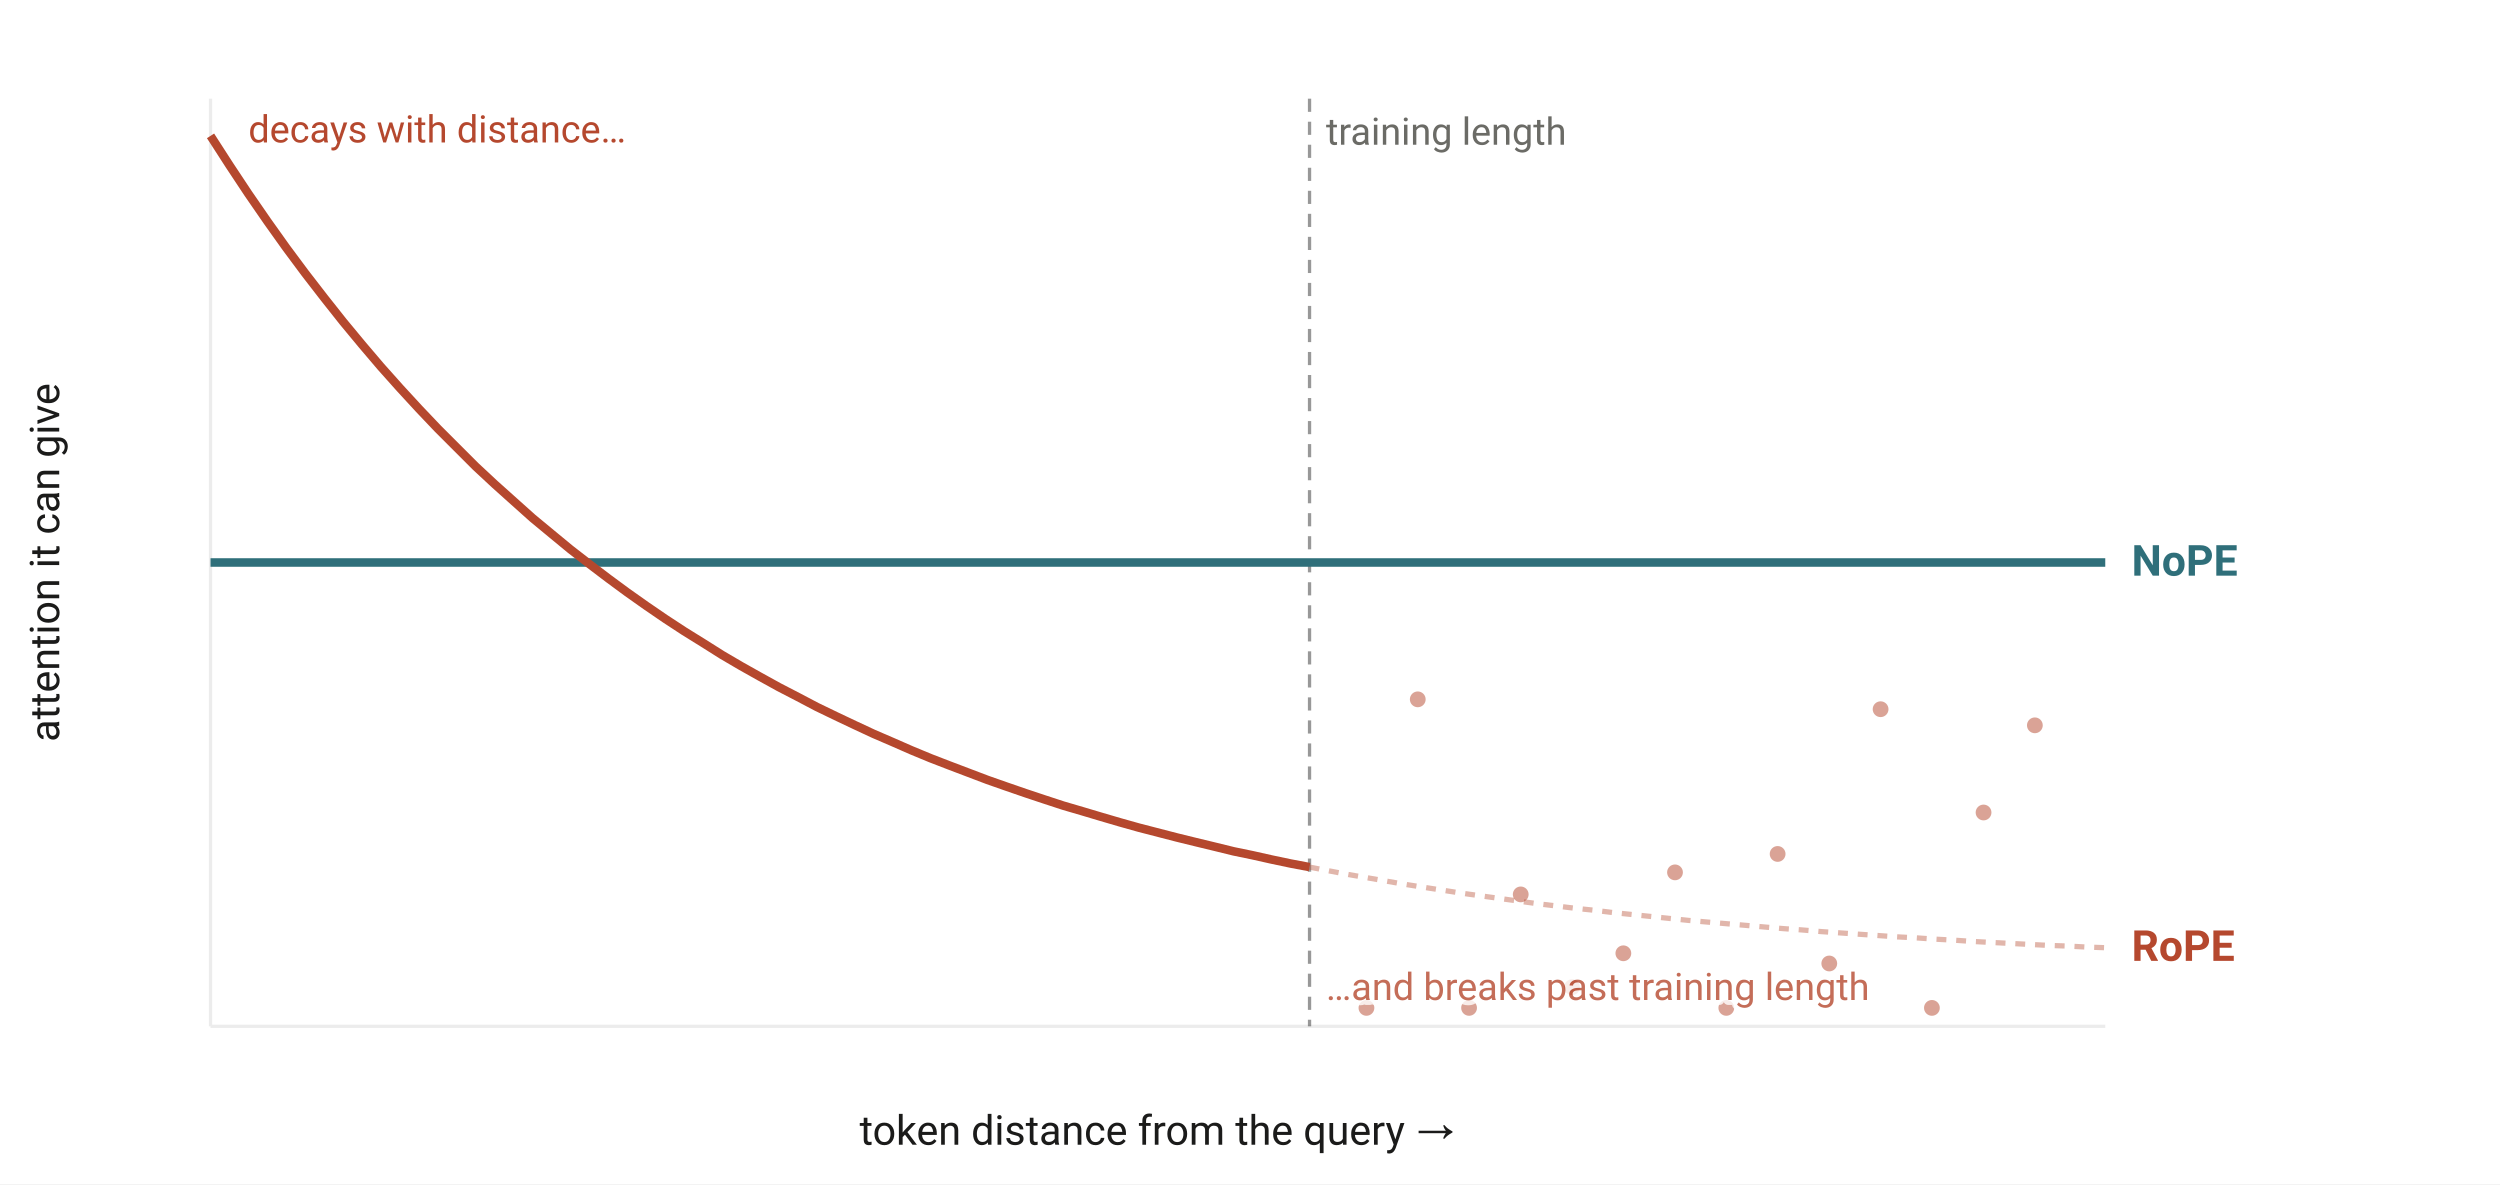
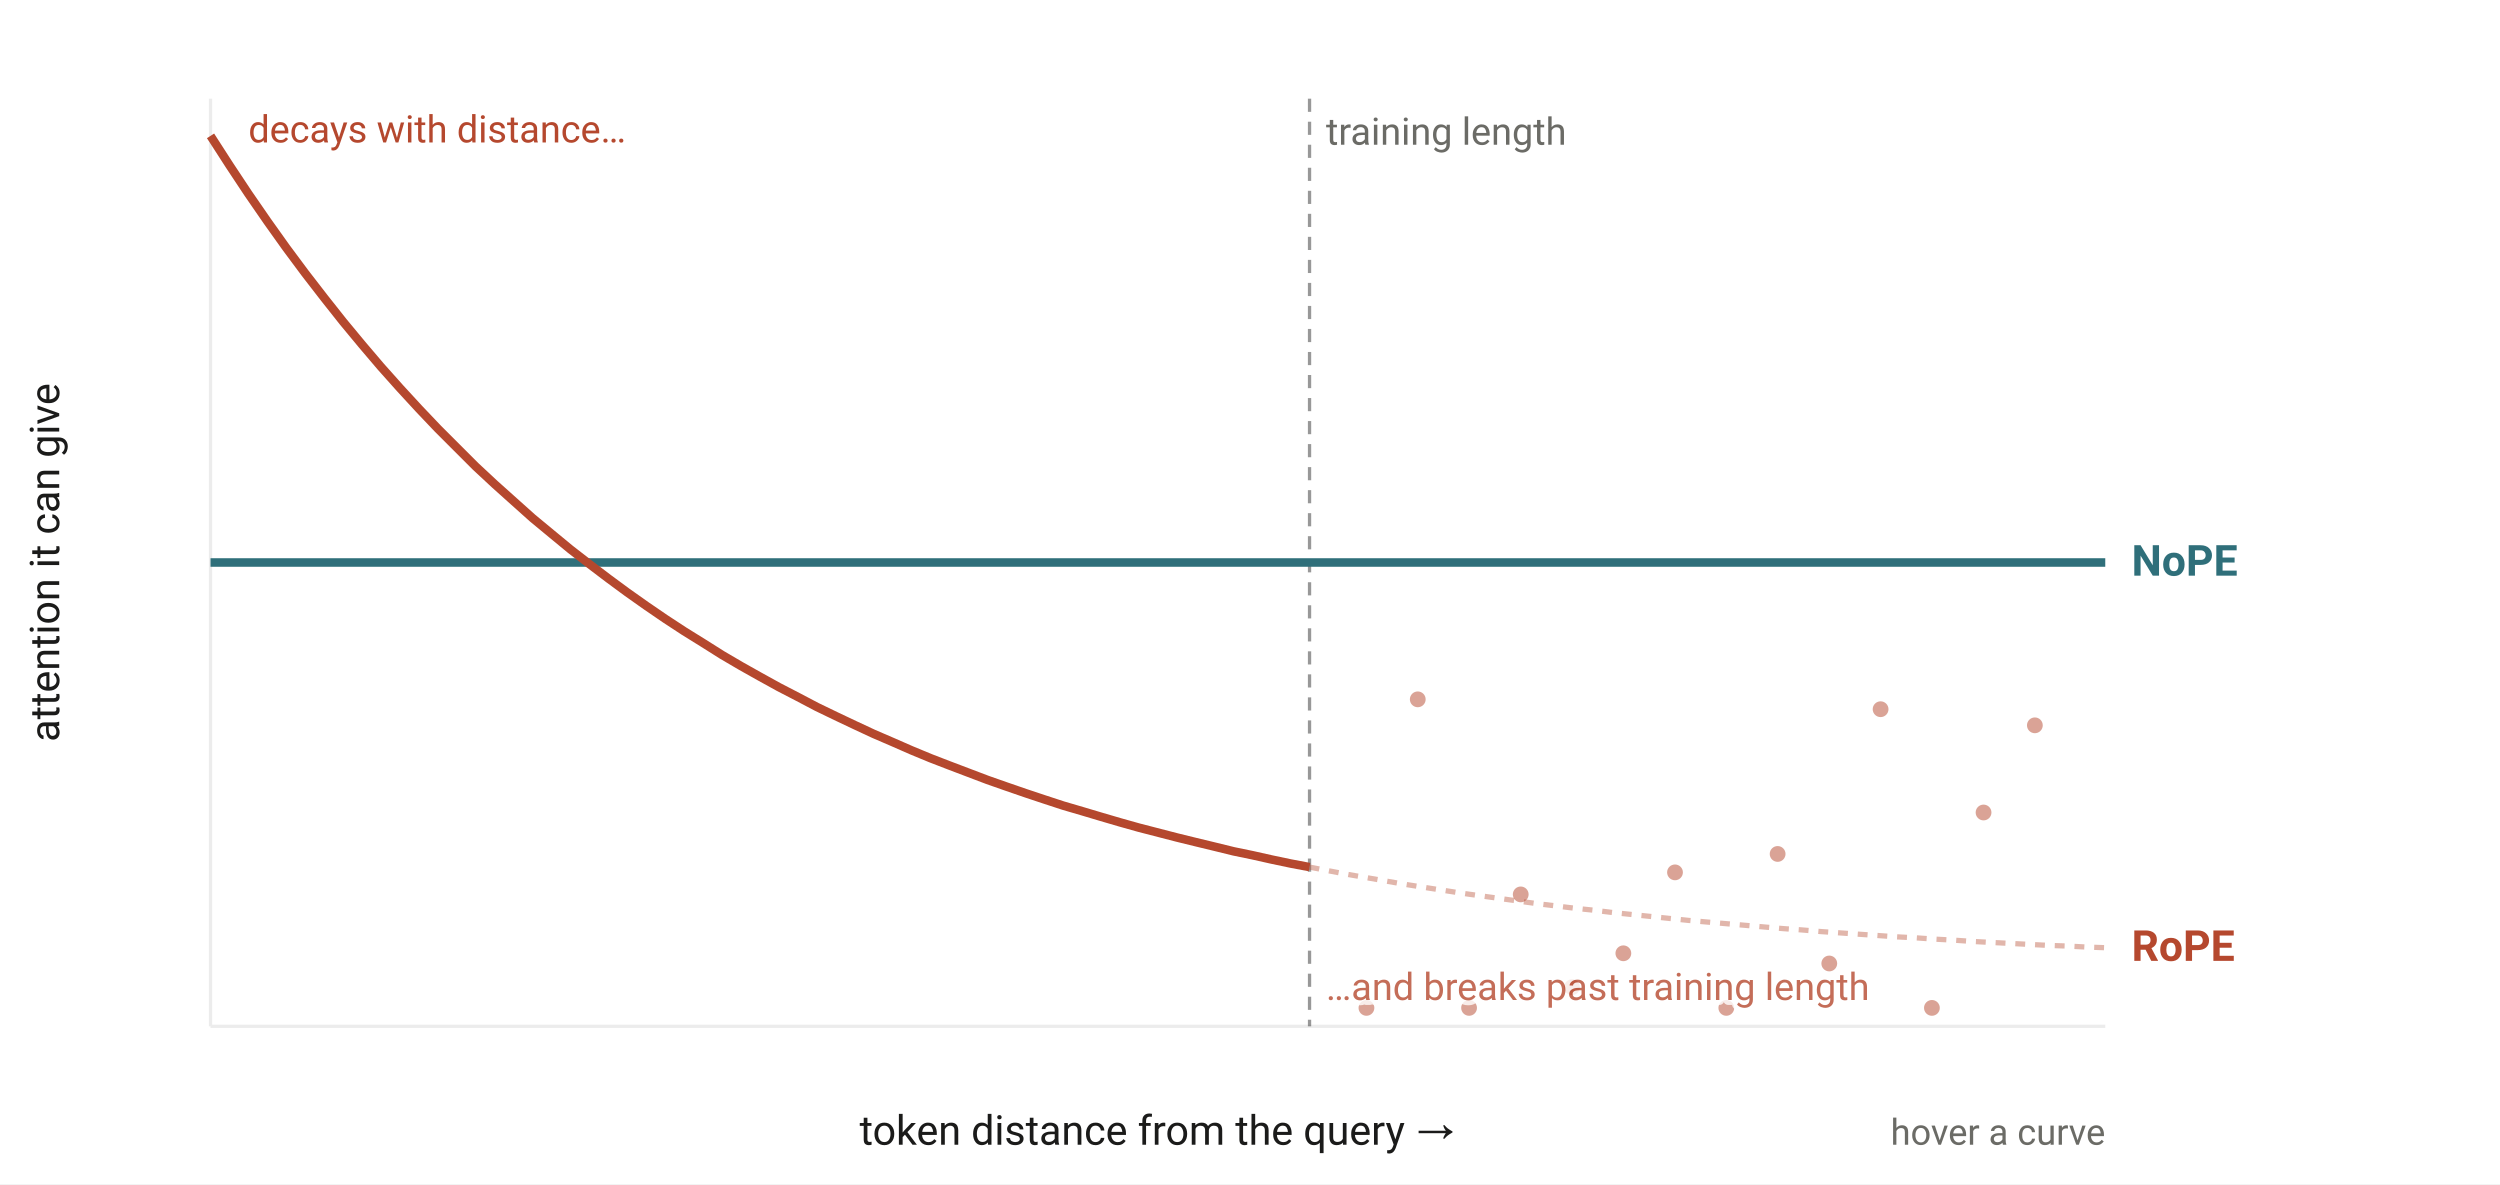
- <svg xmlns="http://www.w3.org/2000/svg" viewBox="0 0 760 360" font-family="-apple-system,BlinkMacSystemFont,Segoe UI,Roboto,Helvetica,Arial,sans-serif" role="img" aria-label="RoPE vs NoPE attention reach">
+ <svg xmlns="http://www.w3.org/2000/svg" viewBox="0 0 760 360" font-family="-apple-system,BlinkMacSystemFont,Segoe UI,Roboto,Helvetica,Arial,sans-serif" role="img" aria-label="RoPE vs NoPE attention reach: RoPE decays with distance and scatters past the training length; NoPE stays flat. Hover a curve to isolate it.">
+   <style>g.c{cursor:pointer;transition:opacity .15s}g.c .tip{opacity:0;transition:opacity .15s;pointer-events:none}g.c:hover .tip{opacity:1}svg:has(.rope:hover) .nope{opacity:.18}svg:has(.nope:hover) .rope{opacity:.18}</style>
  <rect width="760" height="360" fill="#ffffff" />
  <line x1="64" y1="312" x2="640" y2="312" stroke="#ececec" />
  <line x1="64" y1="30" x2="64" y2="312" stroke="#ececec" />
  <text x="352" y="348" font-size="12.5" fill="#1b1b1a" text-anchor="middle">token distance from the query  →</text>
  <text x="18" y="171" font-size="12.5" fill="#1b1b1a" text-anchor="middle" transform="rotate(-90 18 171)">attention it can give</text>
  <line x1="398.1" y1="30" x2="398.1" y2="312" stroke="#1b1b1a" stroke-dasharray="4 3" opacity="0.45" />
  <text x="403.1" y="44" font-size="11.5" fill="#6b6b66">training length</text>
-   <line x1="64.0" y1="171.0" x2="640.0" y2="171.0" stroke="#2f6f7a" stroke-width="2.6" />
-   <text x="648.0" y="175.0" font-size="13" fill="#2f6f7a" font-weight="700">NoPE</text>
-   <path d="M64.0 41.3 L69.8 50.3 L75.5 58.9 L81.3 67.3 L87.0 75.3 L92.8 83.1 L98.6 90.6 L104.3 97.8 L110.1 104.8 L115.8 111.5 L121.6 118.0 L127.4 124.3 L133.1 130.3 L138.9 136.1 L144.6 141.8 L150.4 147.2 L156.2 152.4 L161.9 157.5 L167.7 162.3 L173.4 167.0 L179.2 171.5 L185.0 175.9 L190.7 180.1 L196.5 184.2 L202.2 188.1 L208.0 191.9 L213.8 195.5 L219.5 199.1 L225.3 202.5 L231.0 205.7 L236.8 208.9 L242.6 211.9 L248.3 214.9 L254.1 217.7 L259.8 220.4 L265.6 223.1 L271.4 225.6 L277.1 228.1 L282.9 230.5 L288.6 232.7 L294.4 234.9 L300.2 237.1 L305.9 239.1 L311.7 241.1 L317.4 243.0 L323.2 244.9 L329.0 246.6 L334.7 248.3 L340.5 250.0 L346.2 251.6 L352.0 253.1 L357.8 254.6 L363.5 256.0 L369.3 257.4 L375.0 258.8 L380.8 260.0 L386.6 261.3 L392.3 262.5 L398.1 263.6 " fill="none" stroke="#b5482e" stroke-width="2.6" />
-   <path d="M398.1 263.6 L403.8 264.7 L409.6 265.8 L415.4 266.8 L421.1 267.8 L426.9 268.8 L432.6 269.7 L438.4 270.6 L444.2 271.5 L449.9 272.3 L455.7 273.1 L461.4 273.9 L467.2 274.7 L473.0 275.4 L478.7 276.1 L484.5 276.7 L490.2 277.4 L496.0 278.0 L501.8 278.6 L507.5 279.2 L513.3 279.8 L519.0 280.3 L524.8 280.8 L530.6 281.3 L536.3 281.8 L542.1 282.3 L547.8 282.7 L553.6 283.2 L559.4 283.6 L565.1 284.0 L570.9 284.4 L576.6 284.8 L582.4 285.1 L588.2 285.5 L593.9 285.8 L599.7 286.2 L605.4 286.5 L611.2 286.8 L617.0 287.1 L622.7 287.4 L628.5 287.6 L634.2 287.9 L640.0 288.1 " fill="none" stroke="#b5482e" stroke-width="1.6" stroke-dasharray="3 3" opacity="0.4" />
-   <circle cx="415.4" cy="306.4" r="2.4" fill="#b5482e" opacity="0.5" />
-   <circle cx="431.0" cy="212.6" r="2.4" fill="#b5482e" opacity="0.5" />
-   <circle cx="446.6" cy="306.4" r="2.4" fill="#b5482e" opacity="0.5" />
-   <circle cx="462.3" cy="271.9" r="2.4" fill="#b5482e" opacity="0.5" />
-   <circle cx="477.9" cy="300.1" r="2.4" fill="#b5482e" opacity="0.5" />
-   <circle cx="493.5" cy="289.8" r="2.4" fill="#b5482e" opacity="0.5" />
-   <circle cx="509.2" cy="265.2" r="2.4" fill="#b5482e" opacity="0.5" />
-   <circle cx="524.8" cy="306.4" r="2.4" fill="#b5482e" opacity="0.5" />
-   <circle cx="540.4" cy="259.6" r="2.4" fill="#b5482e" opacity="0.5" />
-   <circle cx="556.1" cy="292.9" r="2.4" fill="#b5482e" opacity="0.5" />
-   <circle cx="571.7" cy="215.6" r="2.4" fill="#b5482e" opacity="0.5" />
-   <circle cx="587.3" cy="306.4" r="2.4" fill="#b5482e" opacity="0.5" />
-   <circle cx="603.0" cy="247.0" r="2.4" fill="#b5482e" opacity="0.5" />
-   <circle cx="618.6" cy="220.5" r="2.4" fill="#b5482e" opacity="0.5" />
-   <text x="648.0" y="292.1" font-size="13" fill="#b5482e" font-weight="700">RoPE</text>
-   <text x="75.5" y="43.3" font-size="11.5" fill="#b5482e">decays with distance…</text>
-   <text x="403.1" y="304.0" font-size="11.5" fill="#b5482e" opacity="0.8" stroke="#ffffff" stroke-width="3" paint-order="stroke" stroke-linejoin="round">…and breaks past training length</text>
+   <g class="c nope">
+     <line x1="64.0" y1="171.0" x2="640.0" y2="171.0" stroke="#2f6f7a" stroke-width="20" stroke-opacity="0" />
+     <line x1="64.0" y1="171.0" x2="640.0" y2="171.0" stroke="#2f6f7a" stroke-width="2.6" />
+     <text x="648.0" y="175.0" font-size="13" fill="#2f6f7a" font-weight="700">NoPE</text>
+     <text class="tip" x="634" y="74" font-size="12" fill="#2f6f7a" font-weight="600" text-anchor="end" stroke="#ffffff" stroke-width="3.5" paint-order="stroke" stroke-linejoin="round">NoPE — flat at any distance; no training-length anchor</text>
+   </g>
+   <g class="c rope">
+     <path d="M64.0 41.3 L69.8 50.3 L75.5 58.9 L81.3 67.3 L87.0 75.3 L92.8 83.1 L98.6 90.6 L104.3 97.8 L110.1 104.8 L115.8 111.5 L121.6 118.0 L127.4 124.3 L133.1 130.3 L138.9 136.1 L144.6 141.8 L150.4 147.2 L156.2 152.4 L161.9 157.5 L167.7 162.3 L173.4 167.0 L179.2 171.5 L185.0 175.9 L190.7 180.1 L196.5 184.2 L202.2 188.1 L208.0 191.9 L213.8 195.5 L219.5 199.1 L225.3 202.5 L231.0 205.7 L236.8 208.9 L242.6 211.9 L248.3 214.9 L254.1 217.7 L259.8 220.4 L265.6 223.1 L271.4 225.6 L277.1 228.1 L282.9 230.5 L288.6 232.7 L294.4 234.9 L300.2 237.1 L305.9 239.1 L311.7 241.1 L317.4 243.0 L323.2 244.9 L329.0 246.6 L334.7 248.3 L340.5 250.0 L346.2 251.6 L352.0 253.1 L357.8 254.6 L363.5 256.0 L369.3 257.4 L375.0 258.8 L380.8 260.0 L386.6 261.3 L392.3 262.5 L398.1 263.6 " fill="none" stroke="#b5482e" stroke-width="22" stroke-opacity="0" />
+     <path d="M398.1 263.6 L403.8 264.7 L409.6 265.8 L415.4 266.8 L421.1 267.8 L426.9 268.8 L432.6 269.7 L438.4 270.6 L444.2 271.5 L449.9 272.3 L455.7 273.1 L461.4 273.9 L467.2 274.7 L473.0 275.4 L478.7 276.1 L484.5 276.7 L490.2 277.4 L496.0 278.0 L501.8 278.6 L507.5 279.2 L513.3 279.8 L519.0 280.3 L524.8 280.8 L530.6 281.3 L536.3 281.8 L542.1 282.3 L547.8 282.7 L553.6 283.2 L559.4 283.6 L565.1 284.0 L570.9 284.4 L576.6 284.8 L582.4 285.1 L588.2 285.5 L593.9 285.8 L599.7 286.2 L605.4 286.5 L611.2 286.8 L617.0 287.1 L622.7 287.4 L628.5 287.6 L634.2 287.9 L640.0 288.1 " fill="none" stroke="#b5482e" stroke-width="22" stroke-opacity="0" />
+     <path d="M64.0 41.3 L69.8 50.3 L75.5 58.9 L81.3 67.3 L87.0 75.3 L92.8 83.1 L98.6 90.6 L104.3 97.8 L110.1 104.8 L115.8 111.5 L121.6 118.0 L127.4 124.3 L133.1 130.3 L138.9 136.1 L144.6 141.8 L150.4 147.2 L156.2 152.4 L161.9 157.5 L167.7 162.3 L173.4 167.0 L179.2 171.5 L185.0 175.9 L190.7 180.1 L196.5 184.2 L202.2 188.1 L208.0 191.9 L213.8 195.5 L219.5 199.1 L225.3 202.5 L231.0 205.7 L236.8 208.9 L242.6 211.9 L248.3 214.9 L254.1 217.7 L259.8 220.4 L265.6 223.1 L271.4 225.6 L277.1 228.1 L282.9 230.5 L288.6 232.7 L294.4 234.9 L300.2 237.1 L305.9 239.1 L311.7 241.1 L317.4 243.0 L323.2 244.9 L329.0 246.6 L334.7 248.3 L340.5 250.0 L346.2 251.6 L352.0 253.1 L357.8 254.6 L363.5 256.0 L369.3 257.4 L375.0 258.8 L380.8 260.0 L386.6 261.3 L392.3 262.5 L398.1 263.6 " fill="none" stroke="#b5482e" stroke-width="2.6" />
+     <path d="M398.1 263.6 L403.8 264.7 L409.6 265.8 L415.4 266.8 L421.1 267.8 L426.9 268.8 L432.6 269.7 L438.4 270.6 L444.2 271.5 L449.9 272.3 L455.7 273.1 L461.4 273.9 L467.2 274.7 L473.0 275.4 L478.7 276.1 L484.5 276.7 L490.2 277.4 L496.0 278.0 L501.8 278.6 L507.5 279.2 L513.3 279.8 L519.0 280.3 L524.8 280.8 L530.6 281.3 L536.3 281.8 L542.1 282.3 L547.8 282.7 L553.6 283.2 L559.4 283.6 L565.1 284.0 L570.9 284.4 L576.6 284.8 L582.4 285.1 L588.2 285.5 L593.9 285.8 L599.7 286.2 L605.4 286.5 L611.2 286.8 L617.0 287.1 L622.7 287.4 L628.5 287.6 L634.2 287.9 L640.0 288.1 " fill="none" stroke="#b5482e" stroke-width="1.6" stroke-dasharray="3 3" opacity="0.4" />
+     <circle cx="415.4" cy="306.4" r="2.4" fill="#b5482e" opacity="0.5" />
+     <circle cx="431.0" cy="212.6" r="2.4" fill="#b5482e" opacity="0.5" />
+     <circle cx="446.6" cy="306.4" r="2.4" fill="#b5482e" opacity="0.5" />
+     <circle cx="462.3" cy="271.9" r="2.4" fill="#b5482e" opacity="0.5" />
+     <circle cx="477.9" cy="300.1" r="2.4" fill="#b5482e" opacity="0.5" />
+     <circle cx="493.5" cy="289.8" r="2.4" fill="#b5482e" opacity="0.5" />
+     <circle cx="509.2" cy="265.2" r="2.4" fill="#b5482e" opacity="0.5" />
+     <circle cx="524.8" cy="306.4" r="2.4" fill="#b5482e" opacity="0.5" />
+     <circle cx="540.4" cy="259.6" r="2.4" fill="#b5482e" opacity="0.5" />
+     <circle cx="556.1" cy="292.9" r="2.4" fill="#b5482e" opacity="0.5" />
+     <circle cx="571.7" cy="215.6" r="2.4" fill="#b5482e" opacity="0.5" />
+     <circle cx="587.3" cy="306.4" r="2.4" fill="#b5482e" opacity="0.5" />
+     <circle cx="603.0" cy="247.0" r="2.4" fill="#b5482e" opacity="0.5" />
+     <circle cx="618.6" cy="220.5" r="2.4" fill="#b5482e" opacity="0.5" />
+     <text x="648.0" y="292.1" font-size="13" fill="#b5482e" font-weight="700">RoPE</text>
+     <text x="75.5" y="43.3" font-size="11.5" fill="#b5482e">decays with distance…</text>
+     <text x="403.1" y="304.0" font-size="11.5" fill="#b5482e" opacity="0.8" stroke="#ffffff" stroke-width="3" paint-order="stroke" stroke-linejoin="round">…and breaks past training length</text>
+     <text class="tip" x="634" y="74" font-size="12" fill="#b5482e" font-weight="600" text-anchor="end" stroke="#ffffff" stroke-width="3.5" paint-order="stroke" stroke-linejoin="round">RoPE — decays with distance, scatters past the training length</text>
+   </g>
+   <text x="640" y="348" font-size="11" fill="#6b6b66" text-anchor="end">hover a curve</text>
</svg>
